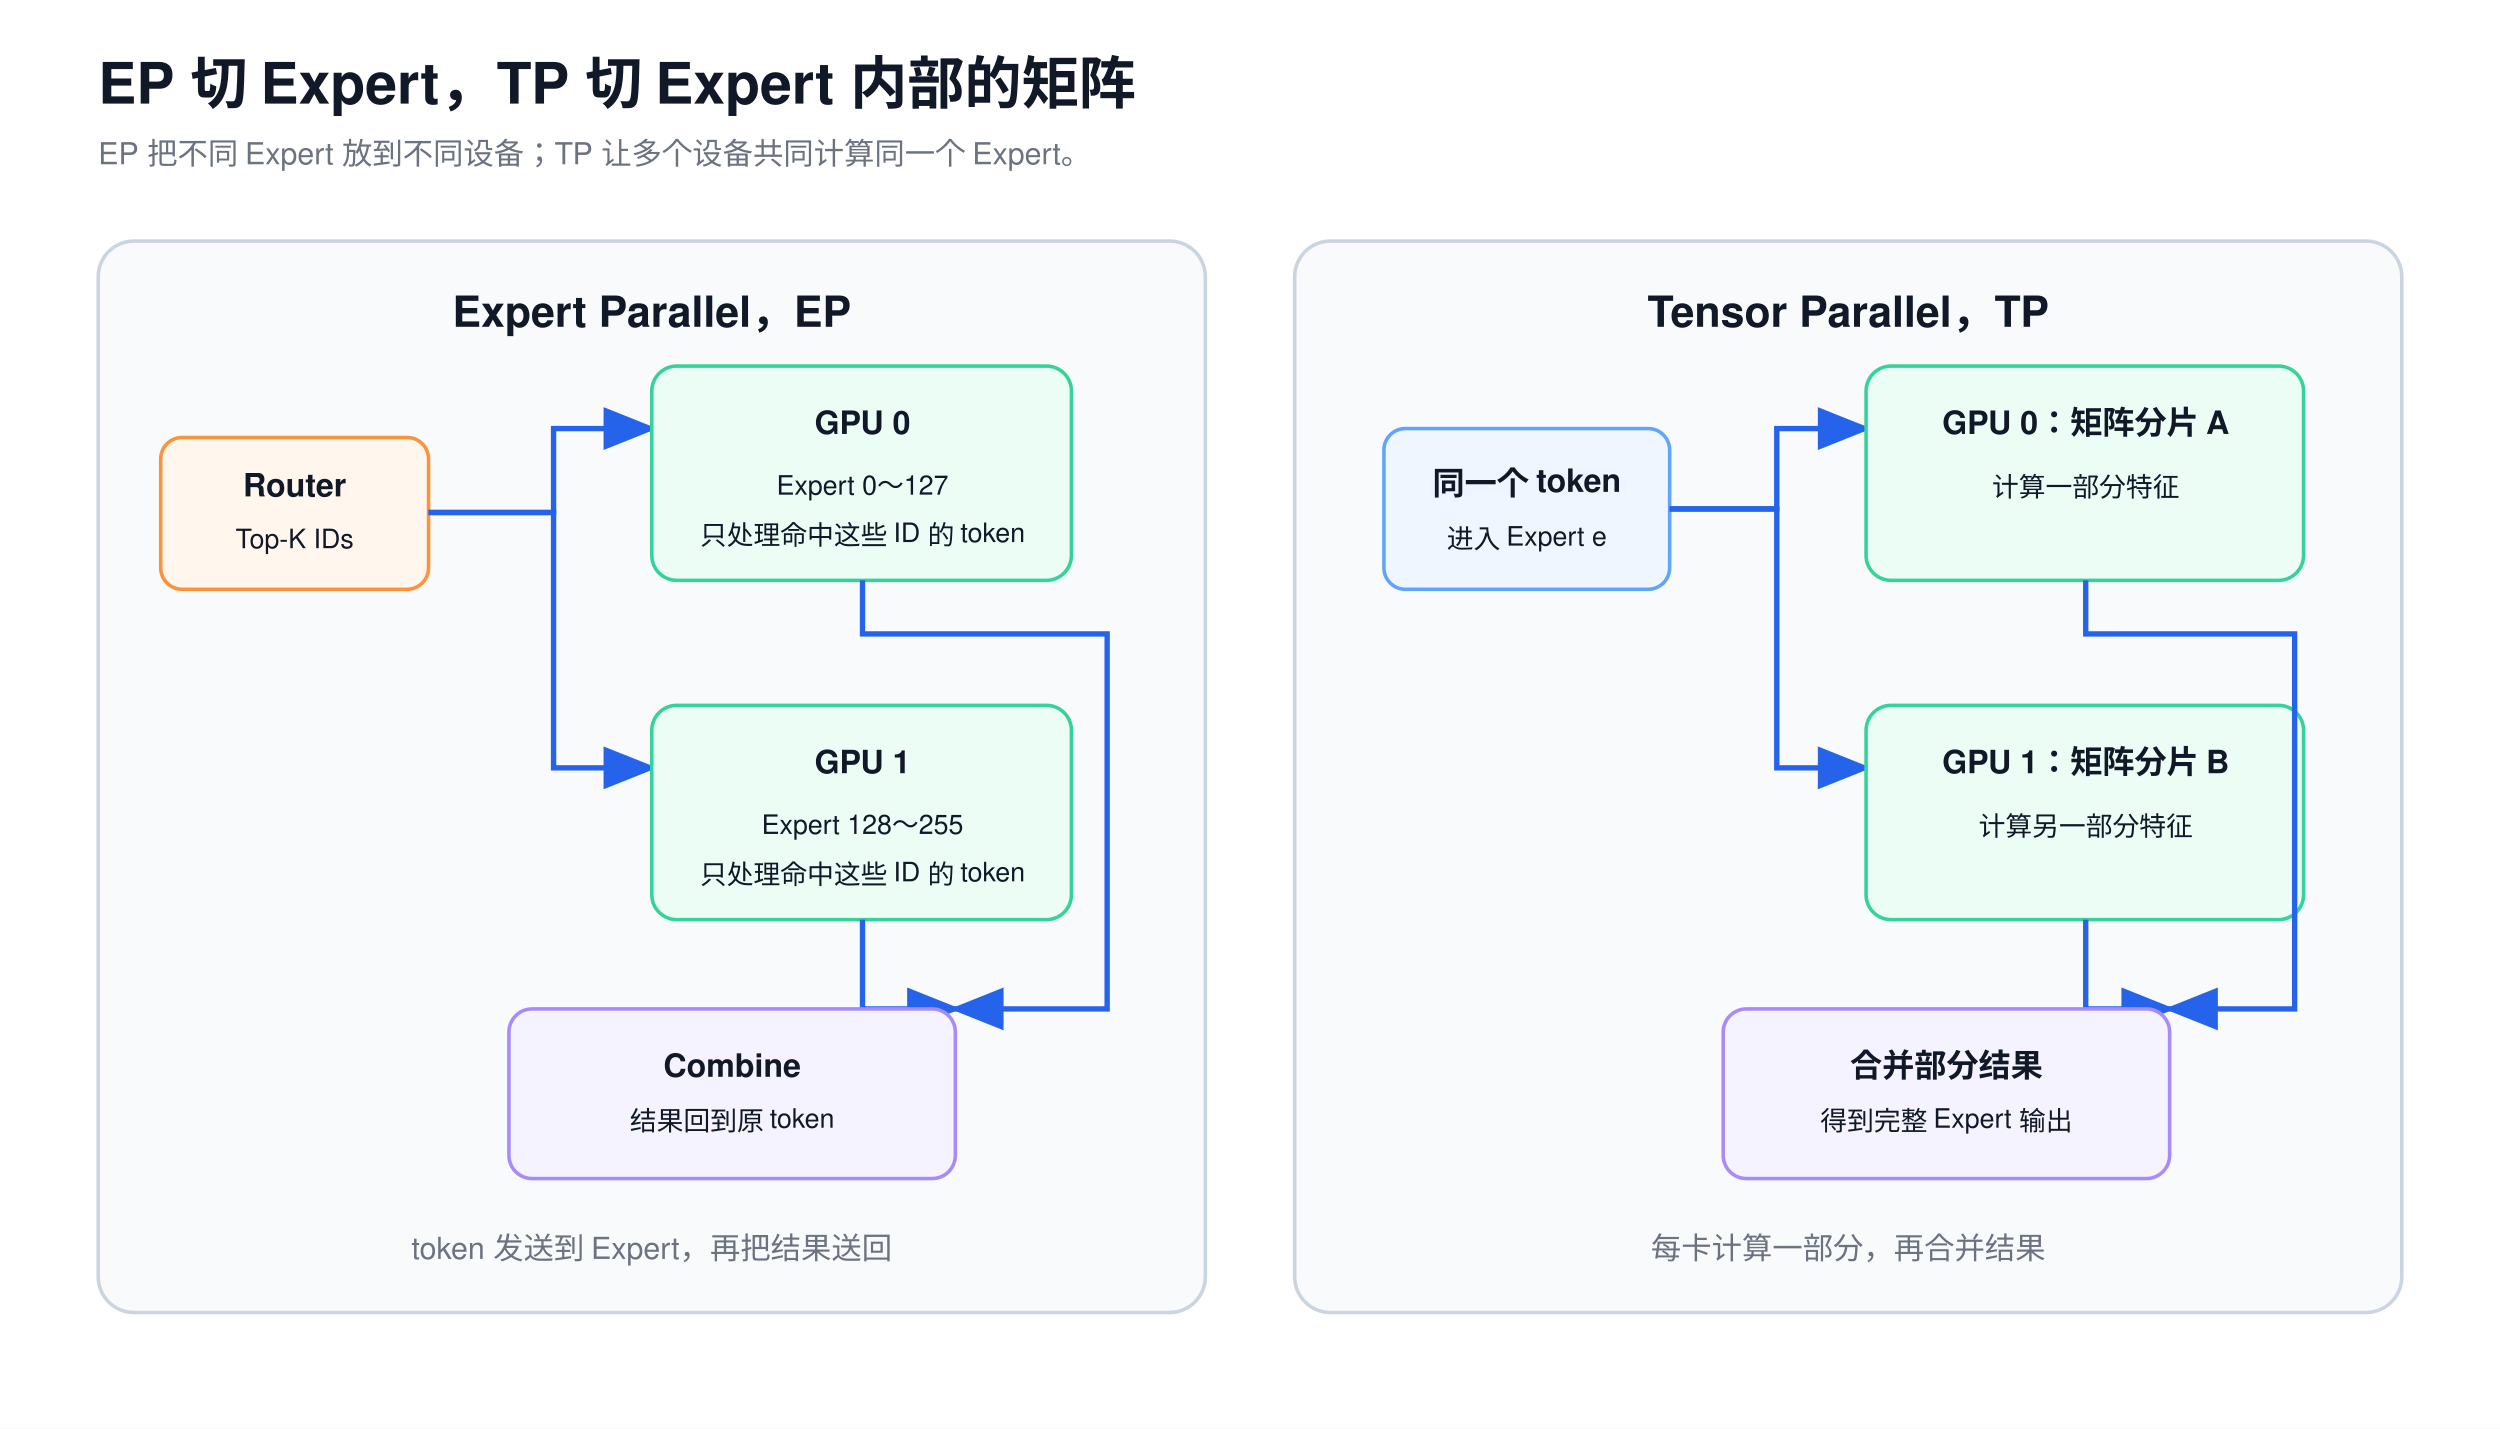
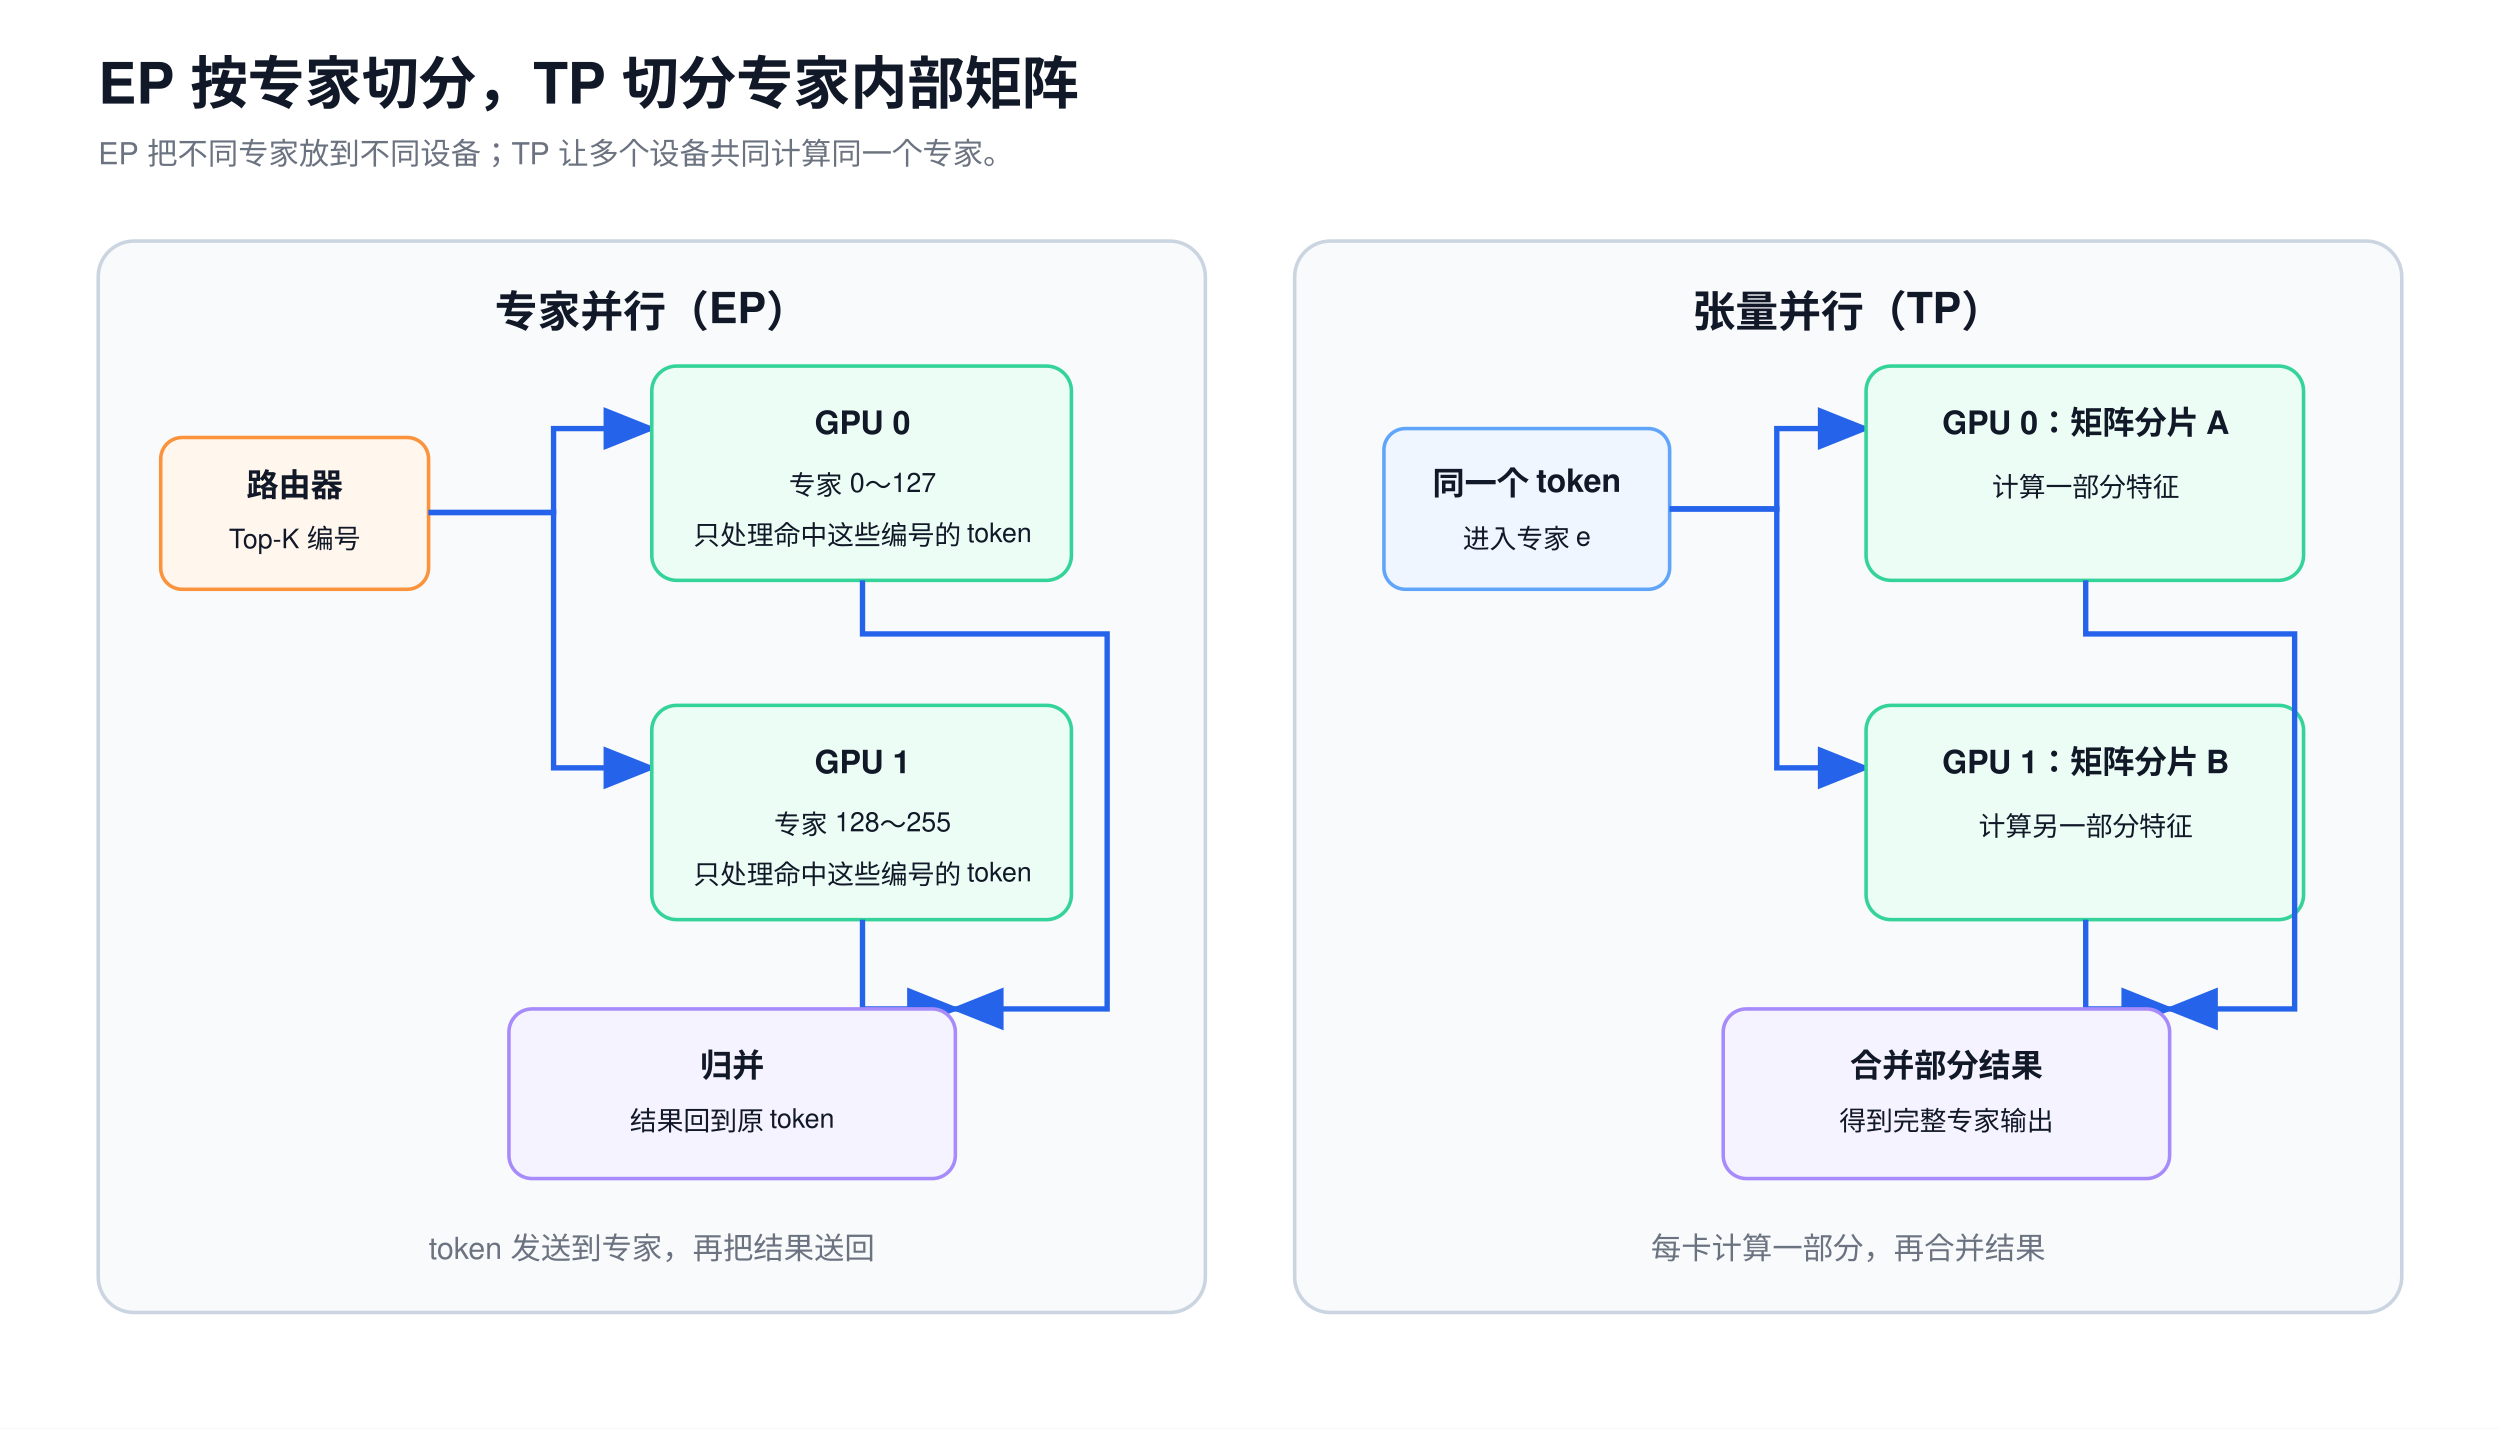
<svg xmlns="http://www.w3.org/2000/svg" viewBox="0 0 1400 800" width="1400" height="800" role="img" aria-labelledby="title desc">
  <defs>
    <marker id="ab" markerWidth="10" markerHeight="8" refX="9" refY="4" orient="auto">
      <path d="M0,0 L10,4 L0,8 Z" fill="#2563eb" />
    </marker>
  </defs>
  <style>text{font-family:'Helvetica Neue',Helvetica,Arial,'PingFang SC','Microsoft YaHei',sans-serif;fill:#111827}.title{font-size:32px;font-weight:700}.sub{font-size:17px;fill:#6b7280}.panel{font-size:24px;font-weight:700;text-anchor:middle}.h{font-size:18px;font-weight:700;text-anchor:middle}.t{font-size:15px;text-anchor:middle}.line{fill:none;stroke:#2563eb;stroke-width:3;marker-end:url(#ab)}</style>
  <rect width="1400" height="800" fill="#fff" />
-   <text x="55" y="58" class="title">EP 切 Expert，TP 切 Expert 内部的矩阵</text>
-   <text x="55" y="92" class="sub">EP 把不同 Expert 放到不同设备；TP 让多个设备共同计算同一个 Expert。</text>
+   <text x="55" y="58" class="title">EP 按专家切分，TP 切分专家内部矩阵</text>
+   <text x="55" y="92" class="sub">EP 把不同专家放到不同设备；TP 让多个设备共同计算同一个专家。</text>
  <rect x="55" y="135" width="620" height="600" rx="20" fill="#f8fafc" stroke="#cbd5e1" stroke-width="2" />
  <rect x="725" y="135" width="620" height="600" rx="20" fill="#f8fafc" stroke="#cbd5e1" stroke-width="2" />
-   <text x="365" y="183" class="panel">Expert Parallel，EP</text>
-   <text x="1035" y="183" class="panel">Tensor Parallel，TP</text>
+   <text x="365" y="183" class="panel">专家并行（EP）</text>
+   <text x="1035" y="183" class="panel">张量并行（TP）</text>
  <rect x="90" y="245" width="150" height="85" rx="12" fill="#fff7ed" stroke="#fb923c" stroke-width="2" />
-   <text x="165" y="278" class="h">Router</text>
-   <text x="165" y="307" class="t">Top-K IDs</text>
+   <text x="165" y="278" class="h">路由器</text>
+   <text x="165" y="307" class="t">Top-K 编号</text>
  <path d="M240 287 H310 V240 H365" class="line" />
  <path d="M240 287 H310 V430 H365" class="line" />
  <rect x="365" y="205" width="235" height="120" rx="14" fill="#ecfdf5" stroke="#34d399" stroke-width="2" />
  <text x="483" y="243" class="h">GPU 0</text>
-   <text x="483" y="277" class="t">Expert 0～127</text>
-   <text x="483" y="305" class="t">只处理命中这些 ID 的 token</text>
+   <text x="483" y="277" class="t">专家 0～127</text>
+   <text x="483" y="305" class="t">只处理命中这些编号的 token</text>
  <rect x="365" y="395" width="235" height="120" rx="14" fill="#ecfdf5" stroke="#34d399" stroke-width="2" />
  <text x="483" y="433" class="h">GPU 1</text>
-   <text x="483" y="467" class="t">Expert 128～255</text>
-   <text x="483" y="495" class="t">只处理命中这些 ID 的 token</text>
+   <text x="483" y="467" class="t">专家 128～255</text>
+   <text x="483" y="495" class="t">只处理命中这些编号的 token</text>
  <path d="M483 325 V355 H620 V565 H535" class="line" />
  <path d="M483 515 V565 H535" class="line" />
  <rect x="285" y="565" width="250" height="95" rx="13" fill="#f5f3ff" stroke="#a78bfa" stroke-width="2" />
-   <text x="410" y="603" class="h">Combine</text>
+   <text x="410" y="603" class="h">归并</text>
  <text x="410" y="633" class="t">结果回到原 token</text>
  <rect x="775" y="240" width="160" height="90" rx="12" fill="#eff6ff" stroke="#60a5fa" stroke-width="2" />
  <text x="855" y="277" class="h">同一个 token</text>
-   <text x="855" y="307" class="t">进入 Expert e</text>
+   <text x="855" y="307" class="t">进入专家 e</text>
  <path d="M935 285 H995 V240 H1045" class="line" />
  <path d="M935 285 H995 V430 H1045" class="line" />
  <rect x="1045" y="205" width="245" height="120" rx="14" fill="#ecfdf5" stroke="#34d399" stroke-width="2" />
  <text x="1168" y="243" class="h">GPU 0：矩阵分片 A</text>
  <text x="1168" y="278" class="t">计算一部分特征</text>
  <rect x="1045" y="395" width="245" height="120" rx="14" fill="#ecfdf5" stroke="#34d399" stroke-width="2" />
  <text x="1168" y="433" class="h">GPU 1：矩阵分片 B</text>
  <text x="1168" y="468" class="t">计算另一部分特征</text>
  <path d="M1168 325 V355 H1285 V565 H1215" class="line" />
  <path d="M1168 515 V565 H1215" class="line" />
  <rect x="965" y="565" width="250" height="95" rx="13" fill="#f5f3ff" stroke="#a78bfa" stroke-width="2" />
  <text x="1090" y="603" class="h">合并部分结果</text>
-   <text x="1090" y="633" class="t">得到完整 Expert 输出</text>
-   <text x="365" y="705" class="sub" text-anchor="middle">token 发送到 Expert，再把结果送回</text>
+   <text x="1090" y="633" class="t">得到完整专家输出</text>
+   <text x="365" y="705" class="sub" text-anchor="middle">token 发送到专家，再把结果送回</text>
  <text x="1035" y="705" class="sub" text-anchor="middle">每卡计算一部分，再合并结果</text>
</svg>
